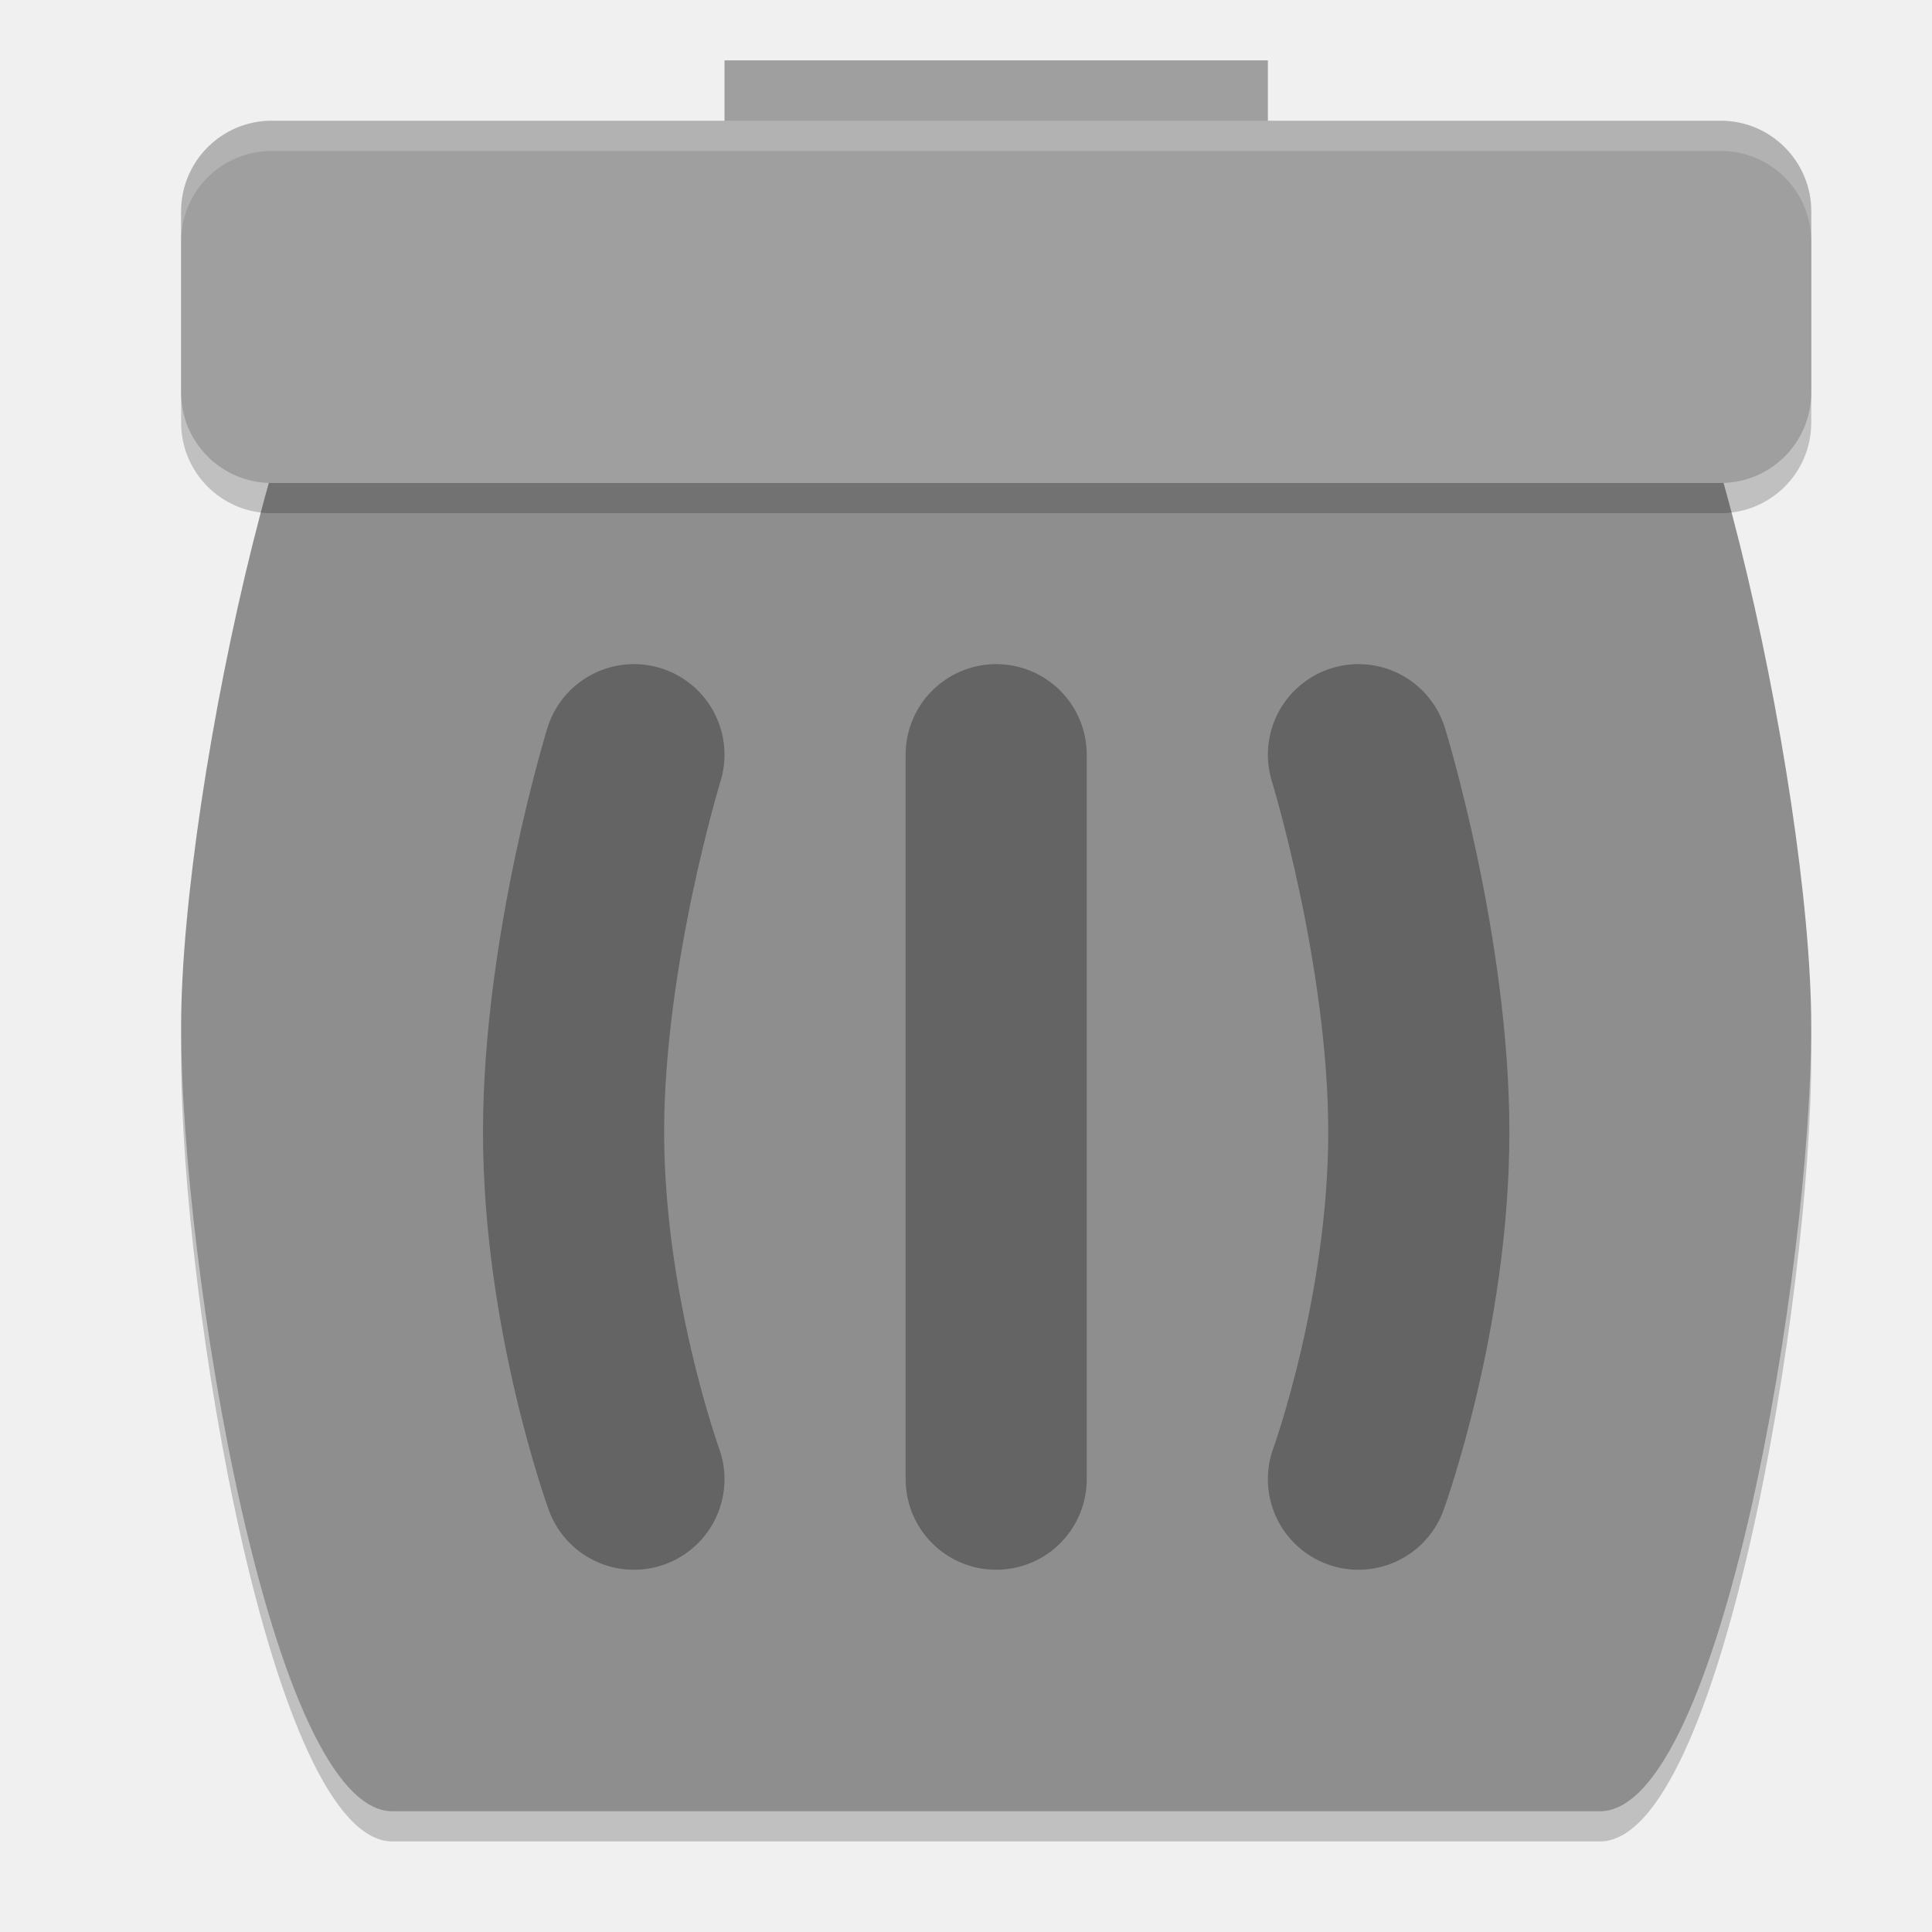
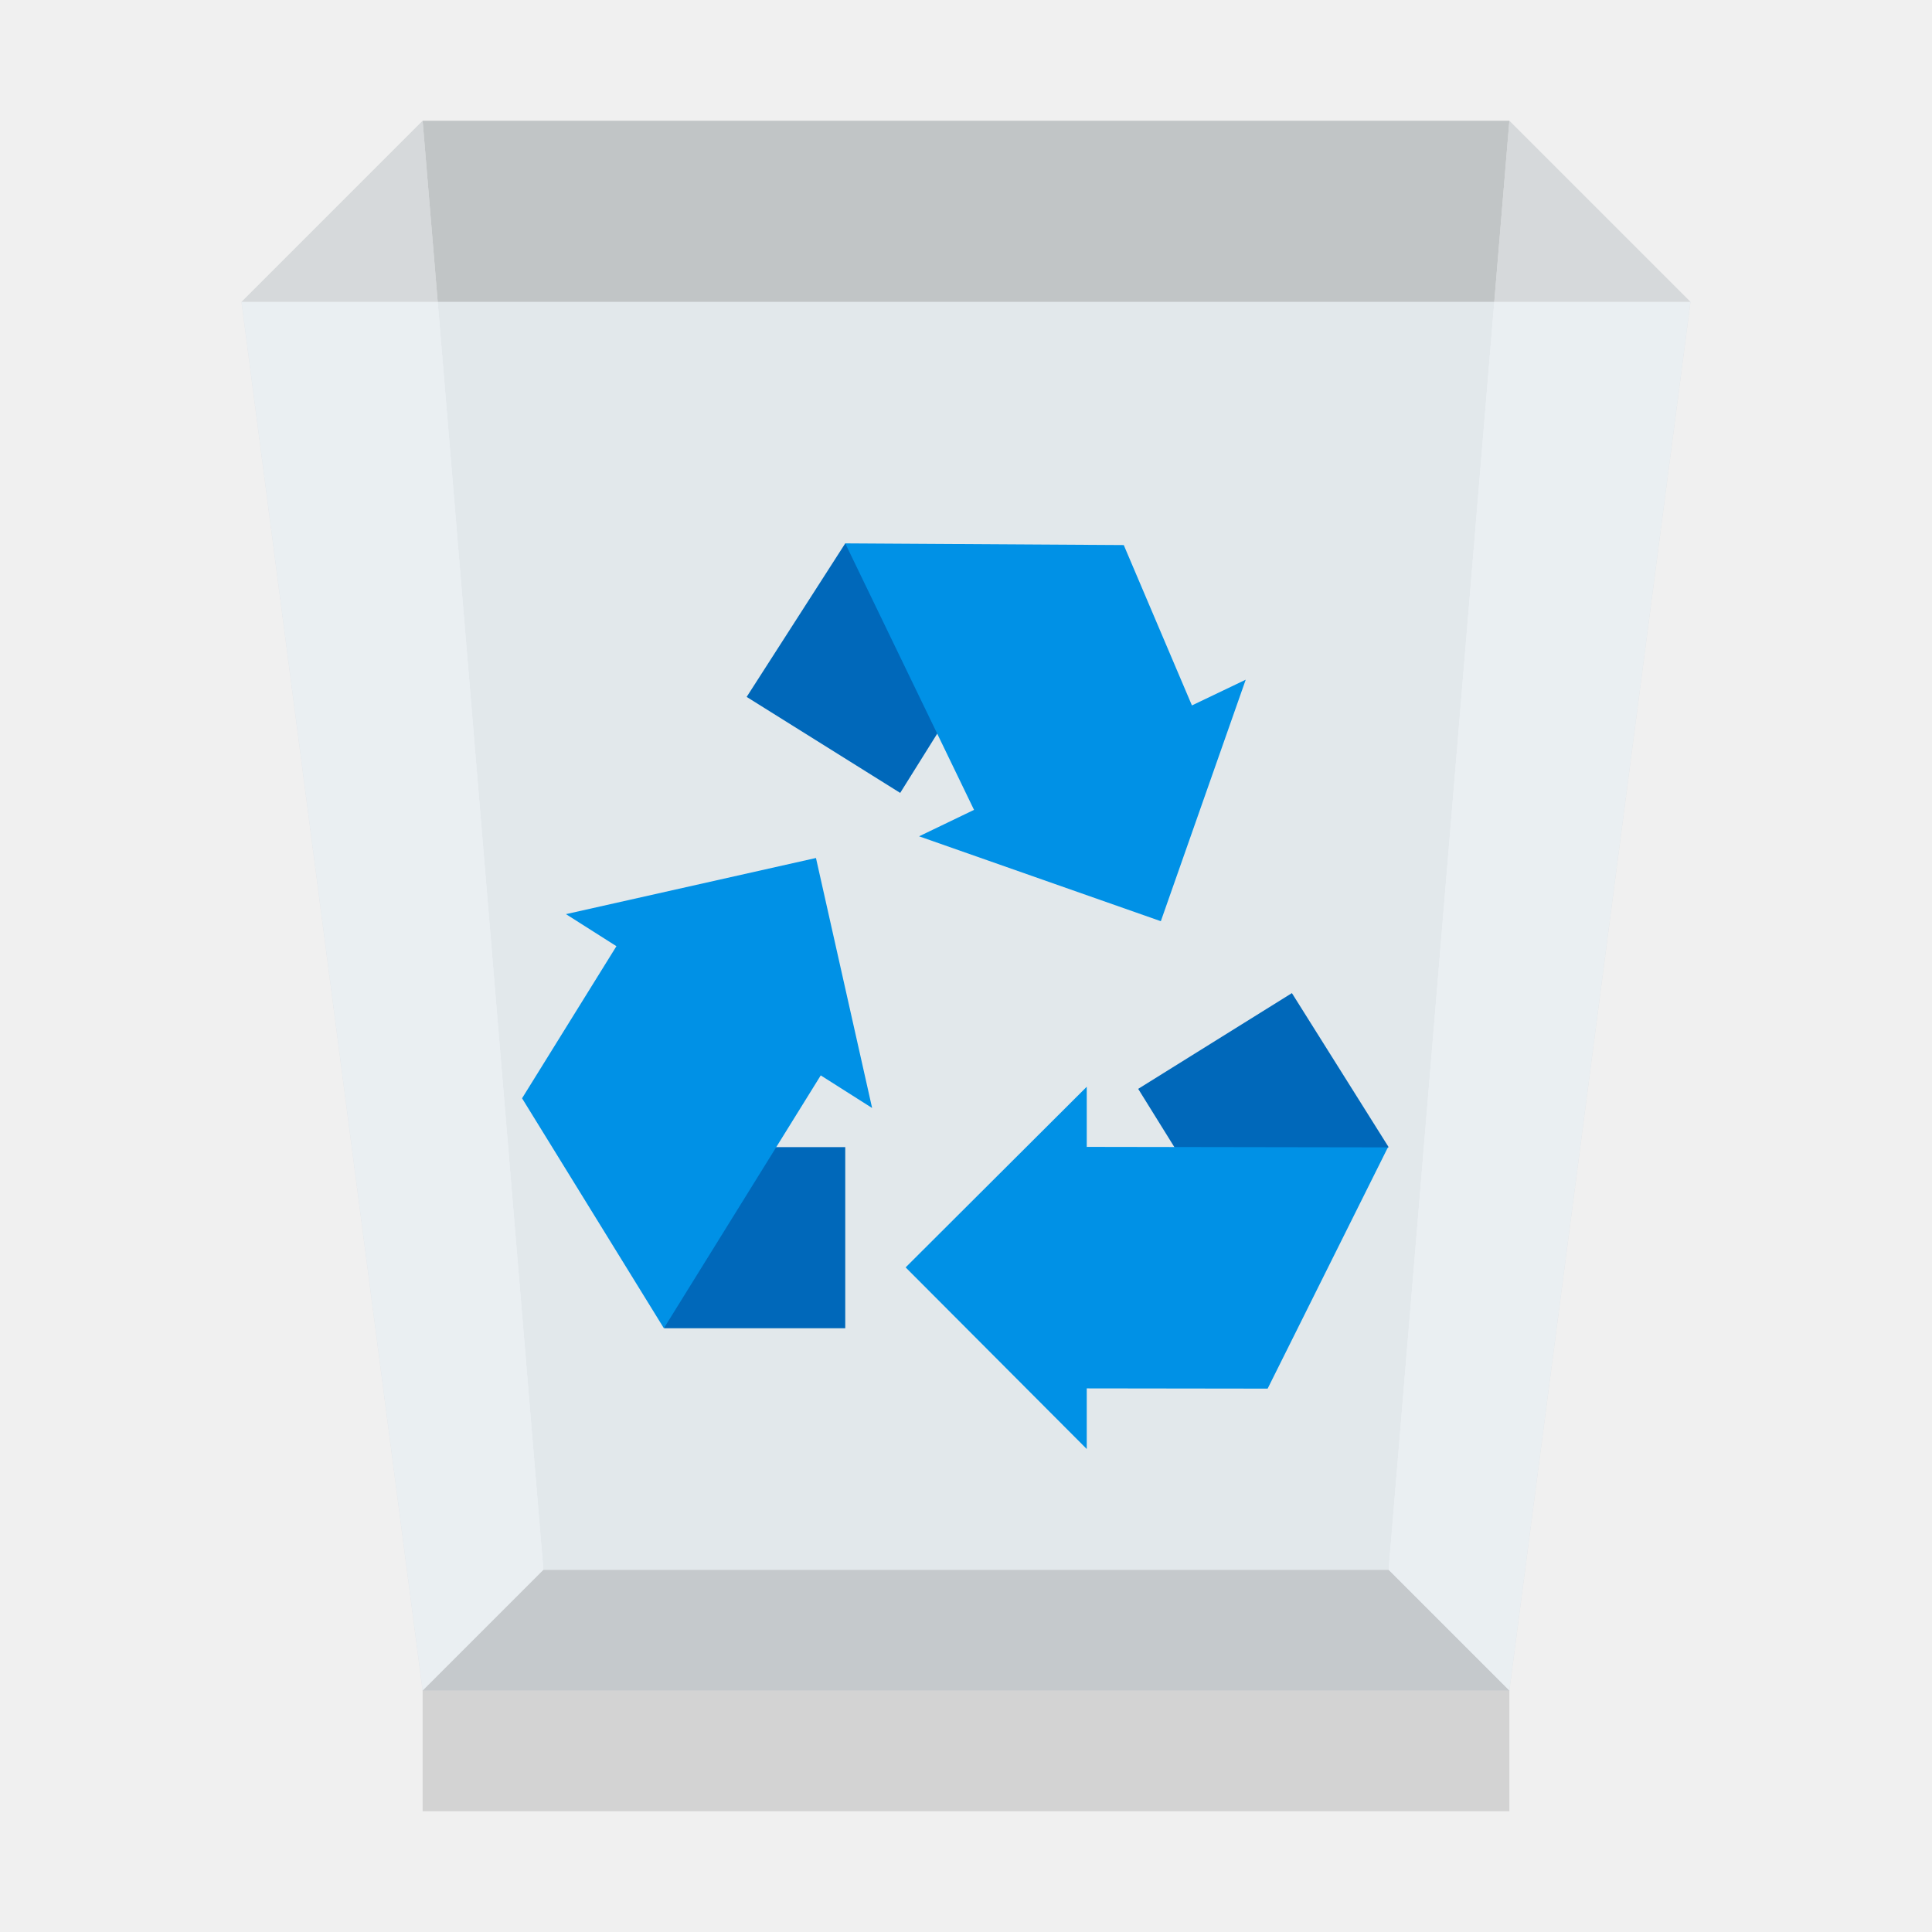
- <svg xmlns="http://www.w3.org/2000/svg" width="64" height="64" version="1">
-   <path style="opacity:0.2" d="M 13,9 H 53 C 56,9 60,27 60,35 60,43 57,61 53,61 H 13 C 9,61 6,43 6,35 6,27 10,9 13,9 Z" />
-   <path style="fill:#8e8e8e" d="M 13,8 H 53 C 56,8 60,26 60,34 60,42 57,60 53,60 H 13 C 9,60 6,42 6,34 6,26 10,8 13,8 Z" />
-   <rect style="fill:#9f9f9f" width="18" height="6" x="24" y="2" />
-   <rect style="opacity:0.2" width="54" height="12" x="6" y="5" rx="3" ry="3" />
-   <rect style="fill:#9f9f9f" width="54" height="12" x="6" y="4" rx="3" ry="3" />
-   <path style="opacity:0.3;fill:none;stroke:#000000;stroke-width:6;stroke-linecap:round" d="M 45,25 C 45,25 47,31.5 47,37.5 47,43.5 45,49 45,49 M 33,25 V 49 M 21,25 C 21,25 19,31.5 19,37.5 19,43.5 21,49 21,49" />
-   <path style="fill:#ffffff;opacity:0.2" d="M 9 4 C 7.338 4 6 5.338 6 7 L 6 8 C 6 6.338 7.338 5 9 5 L 57 5 C 58.662 5 60 6.338 60 8 L 60 7 C 60 5.338 58.662 4 57 4 L 9 4 z" />
+ <svg xmlns="http://www.w3.org/2000/svg" xmlns:xlink="http://www.w3.org/1999/xlink" width="32" height="32">
+   <defs>
+     <clipPath id="b">
+       <path d="M0 0h32v32H0z" />
+     </clipPath>
+     <clipPath id="c">
+       <path d="M0 0h32v32H0z" />
+     </clipPath>
+     <clipPath id="d">
+       <path d="M0 0h32v32H0z" />
+     </clipPath>
+     <clipPath id="e">
+       <path d="M0 0h32v32H0z" />
+     </clipPath>
+     <clipPath id="f">
+       <path d="M0 0h32v32H0z" />
+     </clipPath>
+     <mask id="h">
+       <g filter="url(#a)">
+         <path fill-opacity=".8" d="M0 0h32v32H0z" />
+       </g>
+     </mask>
+     <mask id="j">
+       <g filter="url(#a)">
+         <path fill-opacity=".8" d="M0 0h32v32H0z" />
+       </g>
+     </mask>
+     <mask id="l">
+       <g filter="url(#a)">
+         <path fill-opacity=".651" d="M0 0h32v32H0z" />
+       </g>
+     </mask>
+     <mask id="n">
+       <g filter="url(#a)">
+         <path fill-opacity=".651" d="M0 0h32v32H0z" />
+       </g>
+     </mask>
+     <mask id="p">
+       <g filter="url(#a)">
+         <path fill-opacity=".651" d="M0 0h32v32H0z" />
+       </g>
+     </mask>
+     <g id="g" clip-path="url(#b)">
+       <path fill="#4d4d4d" d="M23 26H9l-2 2h18Zm0 0" />
+     </g>
+     <g id="i" clip-path="url(#c)">
+       <path fill="#ccc" d="M7 28h18v2H7Zm0 0" />
+     </g>
+     <g id="k" clip-path="url(#d)">
+       <path fill="#a8adaf" d="M23 26H9L7 2h18Zm0 0" />
+     </g>
+     <g id="m" clip-path="url(#e)">
+       <path fill="#c7cccf" d="m25 28-2-2 2-24 3 3ZM7 28l2-2L7 2 4 5Zm0 0" />
+     </g>
+     <g id="o" clip-path="url(#f)">
+       <path fill="#f5fbff" d="M25 28H7L4 5h24Zm0 0" />
+     </g>
+     <filter id="a" width="100%" height="100%" x="0%" y="0%" filterUnits="objectBoundingBox">
+       <feColorMatrix in="SourceGraphic" values="0 0 0 0 1 0 0 0 0 1 0 0 0 0 1 0 0 0 1 0" />
+     </filter>
+   </defs>
+   <use xlink:href="#g" mask="url(#h)" />
+   <use xlink:href="#i" mask="url(#j)" />
+   <use xlink:href="#k" mask="url(#l)" />
+   <use xlink:href="#m" mask="url(#n)" />
+   <use xlink:href="#o" mask="url(#p)" />
+   <path fill="#0068ba" d="M11 19h3v3h-3Zm0 0" />
+   <path fill="#0091e6" d="m14.445 18.352-.93-4.141-4.141.93.836.531-1.563 2.519L10.996 22l2.598-4.188Zm0 0" />
+   <path fill="#0068ba" d="m18.852 18.035 1.582 2.547L23 19l-1.602-2.551Zm0 0" />
+   <path fill="#0091e6" d="M18.004 18.996 18 19v-1l-3 2.992L18 24v-1.004l2.996.004 1.992-3.996Zm0 0" />
+   <path fill="#0068ba" d="m14.91 13.133 1.59-2.543L14 9l-1.633 2.543Zm0 0" />
+   <path fill="#0091e6" d="m19.742 11.684-1.129-2.656L14 9l2.133 4.414-.91.438 4.004 1.406 1.406-4Zm0 0" />
</svg>
